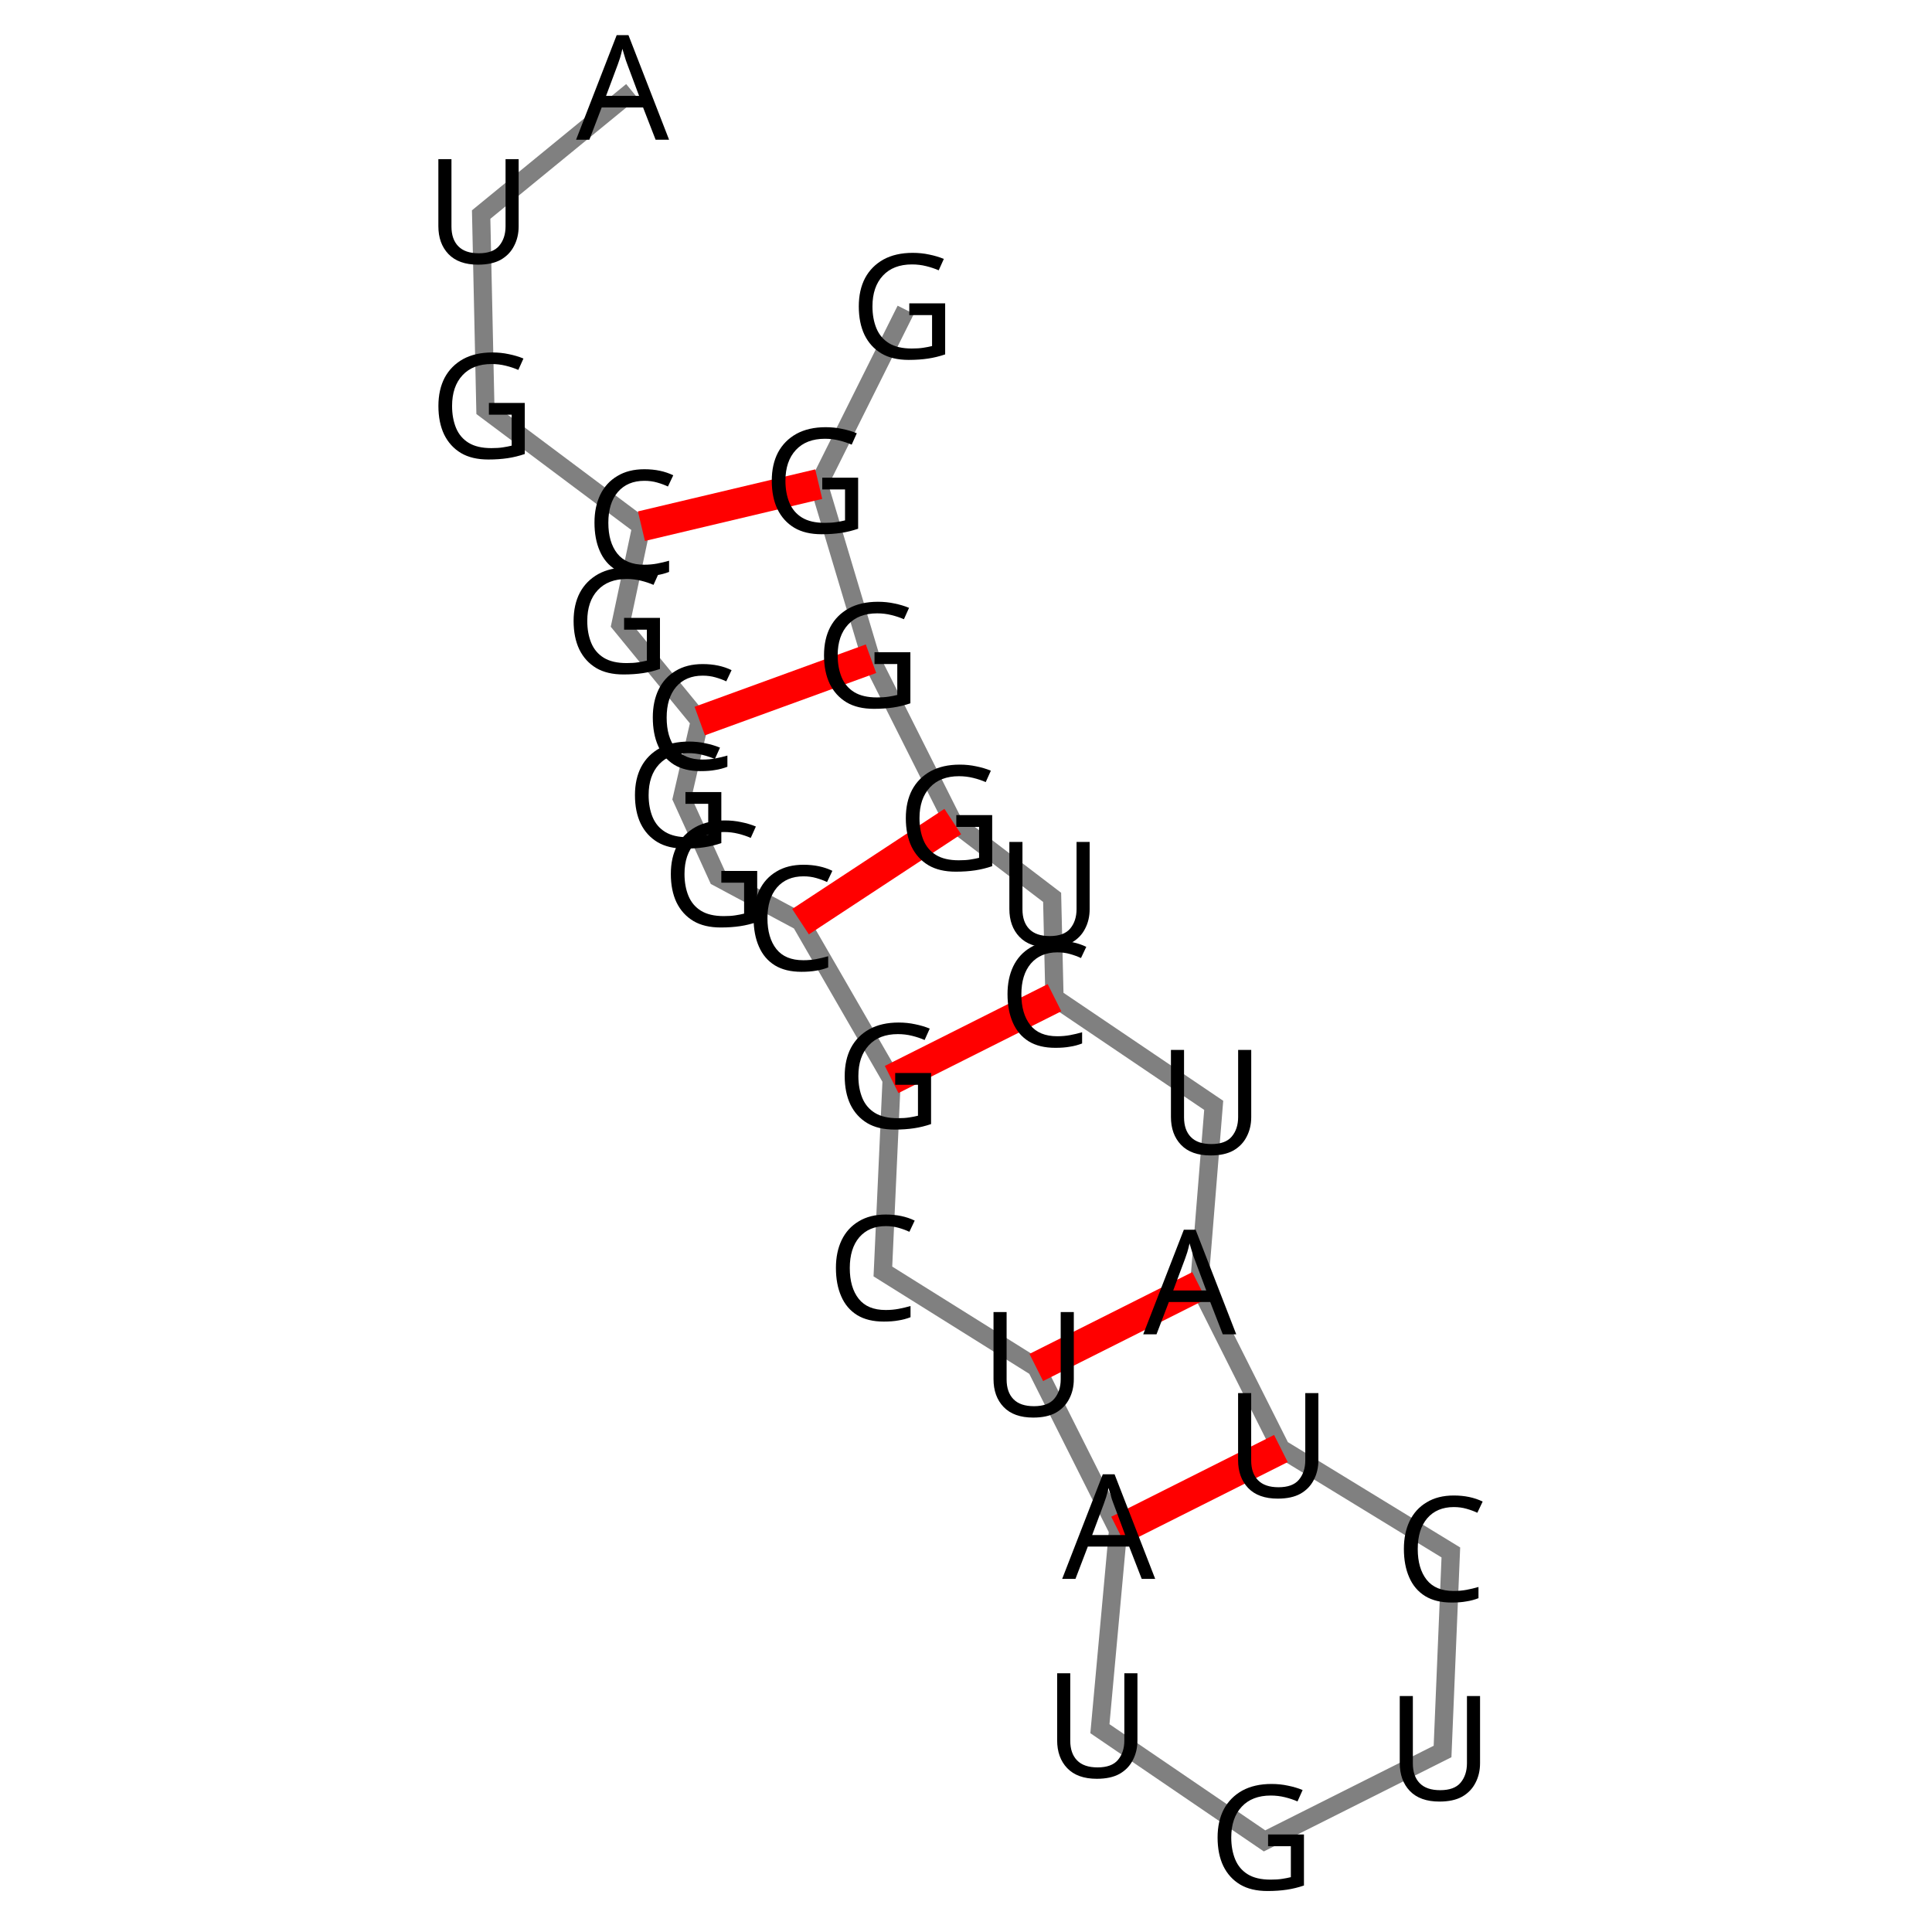
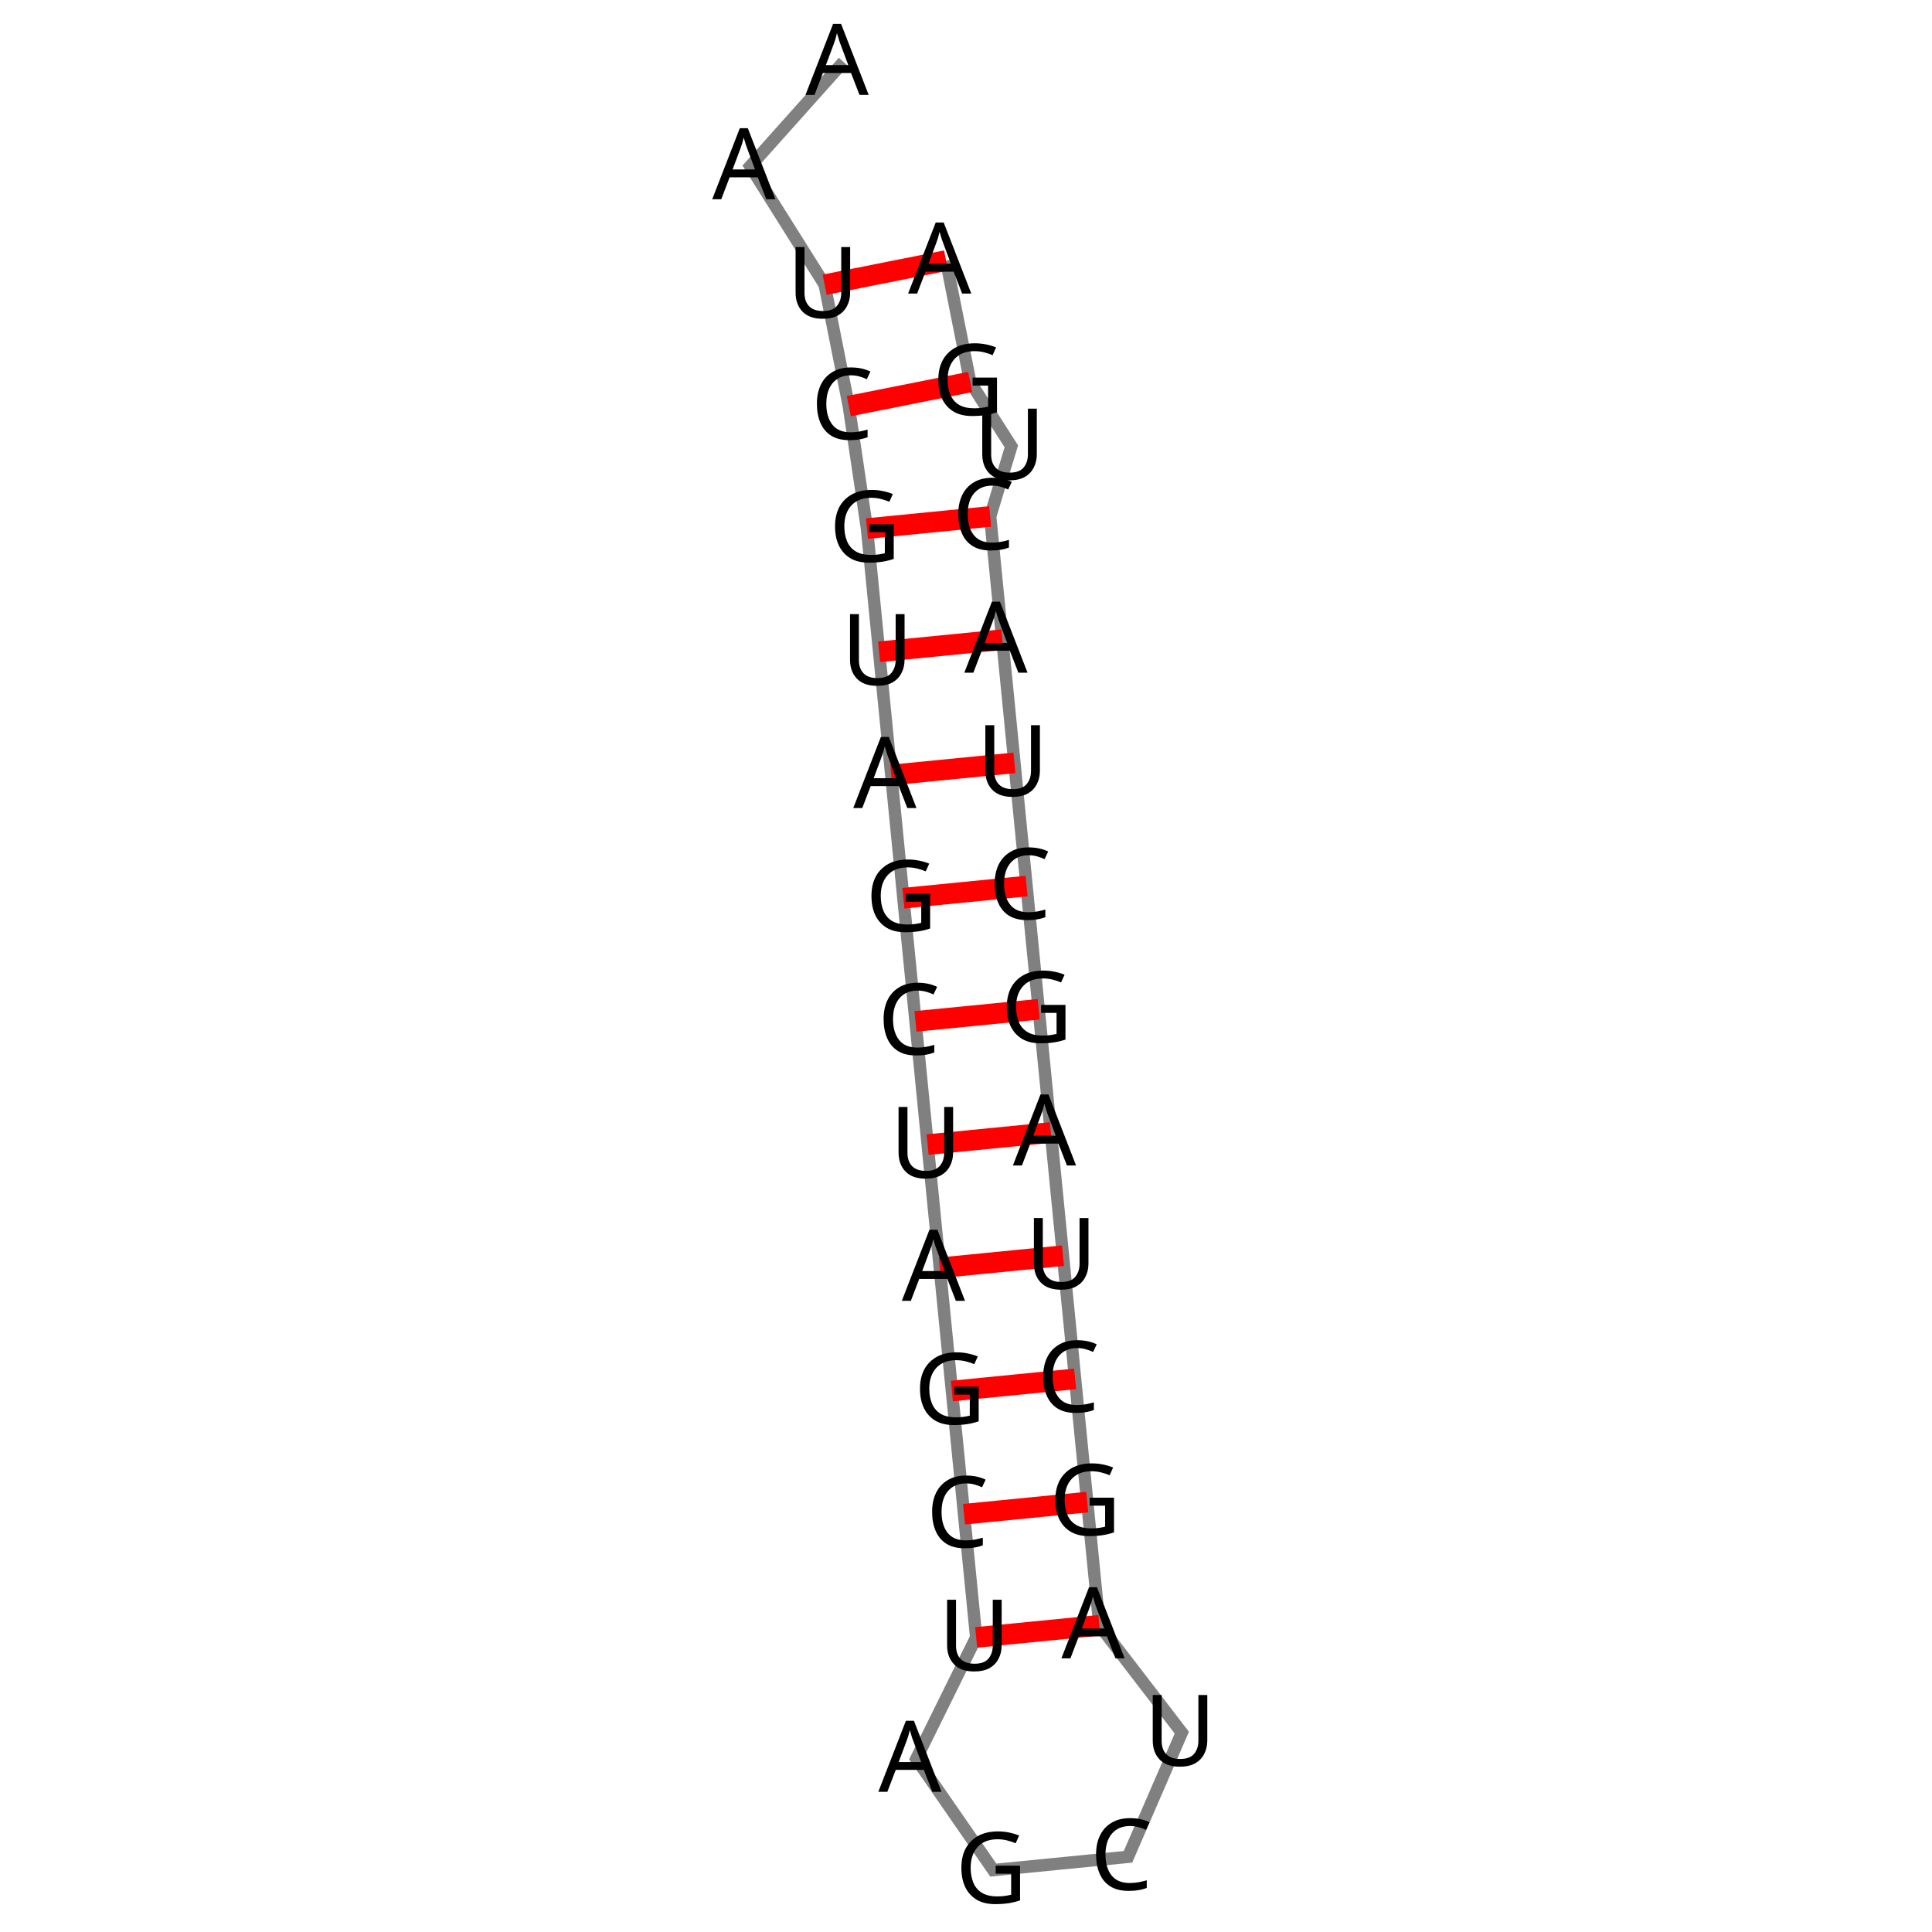
<svg xmlns="http://www.w3.org/2000/svg" height="452" width="452">
  <style type="text/css">
    
      .nucleotide {
        font-family: SansSerif;
      }
      .backbone {
        stroke: grey;
        fill:   none;
        stroke-width: 1.5;
      }
      .basepairs {
        stroke: red;
        fill:   none;
        stroke-width: 2.5;
      }
    
  </style>
  <rect style="stroke: white; fill: white" height="452" x="0" y="0" width="452" />
-   <g transform="scale(2.842061,2.842061) translate(-33.41609,-4.224838)">
-     <polyline class="backbone" id="outline" points="       85.437,11.725       73.024,21.887       73.373,37.927       86.218,47.539       84.501,55.621       91.020,63.580       89.549,69.956       92.504,76.449       99.315,80.096       106.815,93.087       106.094,108.892       118.721,116.793       125.453,130.197       123.959,146.528       137.510,155.764       152.165,148.404       152.848,132.020       138.857,123.465       132.125,110.061       133.327,95.215       120.220,86.355       120.026,78.094       111.847,71.854       105.115,58.449       100.813,44.079       107.978,29.725     " />
+   <g transform="scale(1.930898,1.930898) translate(11.85231,78.03196)">
+     <polyline class="backbone" id="outline" points="       90.342,-70.532       79.044,-57.890       88.065,-43.535       90.991,-28.823       93.192,-13.986       94.662,0.942       96.133,15.870       97.603,30.798       99.073,45.725       100.543,60.653       102.014,75.581       103.484,90.509       104.954,105.436       106.424,120.364       99.167,135.070       108.498,148.556       124.818,146.949       131.339,131.902       121.352,118.894       119.882,103.966       118.412,89.038       116.941,74.111       115.471,59.183       114.001,44.255       112.531,29.327       111.060,14.400       109.590,-0.528       108.120,-15.456       110.683,-23.953       105.703,-31.750       102.776,-46.461     " />
    <g id="pairs">
-       <line class="basepairs" id="4,25" x1="86.218" y1="47.539" x2="100.813" y2="44.079" />
-       <line class="basepairs" id="6,24" x1="91.02" y1="63.58" x2="105.115" y2="58.449" />
-       <line class="basepairs" id="9,23" x1="99.315" y1="80.096" x2="111.847" y2="71.854" />
-       <line class="basepairs" id="10,21" x1="106.815" y1="93.087" x2="120.22" y2="86.355" />
-       <line class="basepairs" id="12,19" x1="118.721" y1="116.793" x2="132.125" y2="110.061" />
-       <line class="basepairs" id="13,18" x1="125.453" y1="130.197" x2="138.857" y2="123.465" />
+       <line class="basepairs" id="3,31" x1="88.065" y1="-43.535" x2="102.776" y2="-46.461" />
+       <line class="basepairs" id="4,30" x1="90.991" y1="-28.823" x2="105.703" y2="-31.75" />
+       <line class="basepairs" id="5,28" x1="93.192" y1="-13.986" x2="108.12" y2="-15.456" />
+       <line class="basepairs" id="6,27" x1="94.662" y1="0.942" x2="109.59" y2="-0.528" />
+       <line class="basepairs" id="7,26" x1="96.133" y1="15.87" x2="111.06" y2="14.4" />
+       <line class="basepairs" id="8,25" x1="97.603" y1="30.798" x2="112.531" y2="29.327" />
+       <line class="basepairs" id="9,24" x1="99.073" y1="45.725" x2="114.001" y2="44.255" />
+       <line class="basepairs" id="10,23" x1="100.543" y1="60.653" x2="115.471" y2="59.183" />
+       <line class="basepairs" id="11,22" x1="102.014" y1="75.581" x2="116.941" y2="74.111" />
+       <line class="basepairs" id="12,21" x1="103.484" y1="90.509" x2="118.412" y2="89.038" />
+       <line class="basepairs" id="13,20" x1="104.954" y1="105.436" x2="119.882" y2="103.966" />
+       <line class="basepairs" id="14,19" x1="106.424" y1="120.364" x2="121.352" y2="118.894" />
    </g>
    <g transform="translate(-4.6, 4)" id="seq">
-       <text class="nucleotide" x="85.437" y="11.725">A</text>
-       <text class="nucleotide" x="73.024" y="21.887">U</text>
-       <text class="nucleotide" x="73.373" y="37.927">G</text>
-       <text class="nucleotide" x="86.218" y="47.539">C</text>
-       <text class="nucleotide" x="84.501" y="55.621">G</text>
-       <text class="nucleotide" x="91.020" y="63.580">C</text>
-       <text class="nucleotide" x="89.549" y="69.956">G</text>
-       <text class="nucleotide" x="92.504" y="76.449">G</text>
-       <text class="nucleotide" x="99.315" y="80.096">C</text>
-       <text class="nucleotide" x="106.815" y="93.087">G</text>
-       <text class="nucleotide" x="106.094" y="108.892">C</text>
-       <text class="nucleotide" x="118.721" y="116.793">U</text>
-       <text class="nucleotide" x="125.453" y="130.197">A</text>
-       <text class="nucleotide" x="123.959" y="146.528">U</text>
-       <text class="nucleotide" x="137.510" y="155.764">G</text>
-       <text class="nucleotide" x="152.165" y="148.404">U</text>
-       <text class="nucleotide" x="152.848" y="132.020">C</text>
-       <text class="nucleotide" x="138.857" y="123.465">U</text>
-       <text class="nucleotide" x="132.125" y="110.061">A</text>
-       <text class="nucleotide" x="133.327" y="95.215">U</text>
-       <text class="nucleotide" x="120.220" y="86.355">C</text>
-       <text class="nucleotide" x="120.026" y="78.094">U</text>
-       <text class="nucleotide" x="111.847" y="71.854">G</text>
-       <text class="nucleotide" x="105.115" y="58.449">G</text>
-       <text class="nucleotide" x="100.813" y="44.079">G</text>
-       <text class="nucleotide" x="107.978" y="29.725">G</text>
+       <text class="nucleotide" x="90.342" y="-70.532">A</text>
+       <text class="nucleotide" x="79.044" y="-57.890">A</text>
+       <text class="nucleotide" x="88.065" y="-43.535">U</text>
+       <text class="nucleotide" x="90.991" y="-28.823">C</text>
+       <text class="nucleotide" x="93.192" y="-13.986">G</text>
+       <text class="nucleotide" x="94.662" y="0.942">U</text>
+       <text class="nucleotide" x="96.133" y="15.870">A</text>
+       <text class="nucleotide" x="97.603" y="30.798">G</text>
+       <text class="nucleotide" x="99.073" y="45.725">C</text>
+       <text class="nucleotide" x="100.543" y="60.653">U</text>
+       <text class="nucleotide" x="102.014" y="75.581">A</text>
+       <text class="nucleotide" x="103.484" y="90.509">G</text>
+       <text class="nucleotide" x="104.954" y="105.436">C</text>
+       <text class="nucleotide" x="106.424" y="120.364">U</text>
+       <text class="nucleotide" x="99.167" y="135.070">A</text>
+       <text class="nucleotide" x="108.498" y="148.556">G</text>
+       <text class="nucleotide" x="124.818" y="146.949">C</text>
+       <text class="nucleotide" x="131.339" y="131.902">U</text>
+       <text class="nucleotide" x="121.352" y="118.894">A</text>
+       <text class="nucleotide" x="119.882" y="103.966">G</text>
+       <text class="nucleotide" x="118.412" y="89.038">C</text>
+       <text class="nucleotide" x="116.941" y="74.111">U</text>
+       <text class="nucleotide" x="115.471" y="59.183">A</text>
+       <text class="nucleotide" x="114.001" y="44.255">G</text>
+       <text class="nucleotide" x="112.531" y="29.327">C</text>
+       <text class="nucleotide" x="111.060" y="14.400">U</text>
+       <text class="nucleotide" x="109.590" y="-0.528">A</text>
+       <text class="nucleotide" x="108.120" y="-15.456">C</text>
+       <text class="nucleotide" x="110.683" y="-23.953">U</text>
+       <text class="nucleotide" x="105.703" y="-31.750">G</text>
+       <text class="nucleotide" x="102.776" y="-46.461">A</text>
    </g>
  </g>
</svg>
